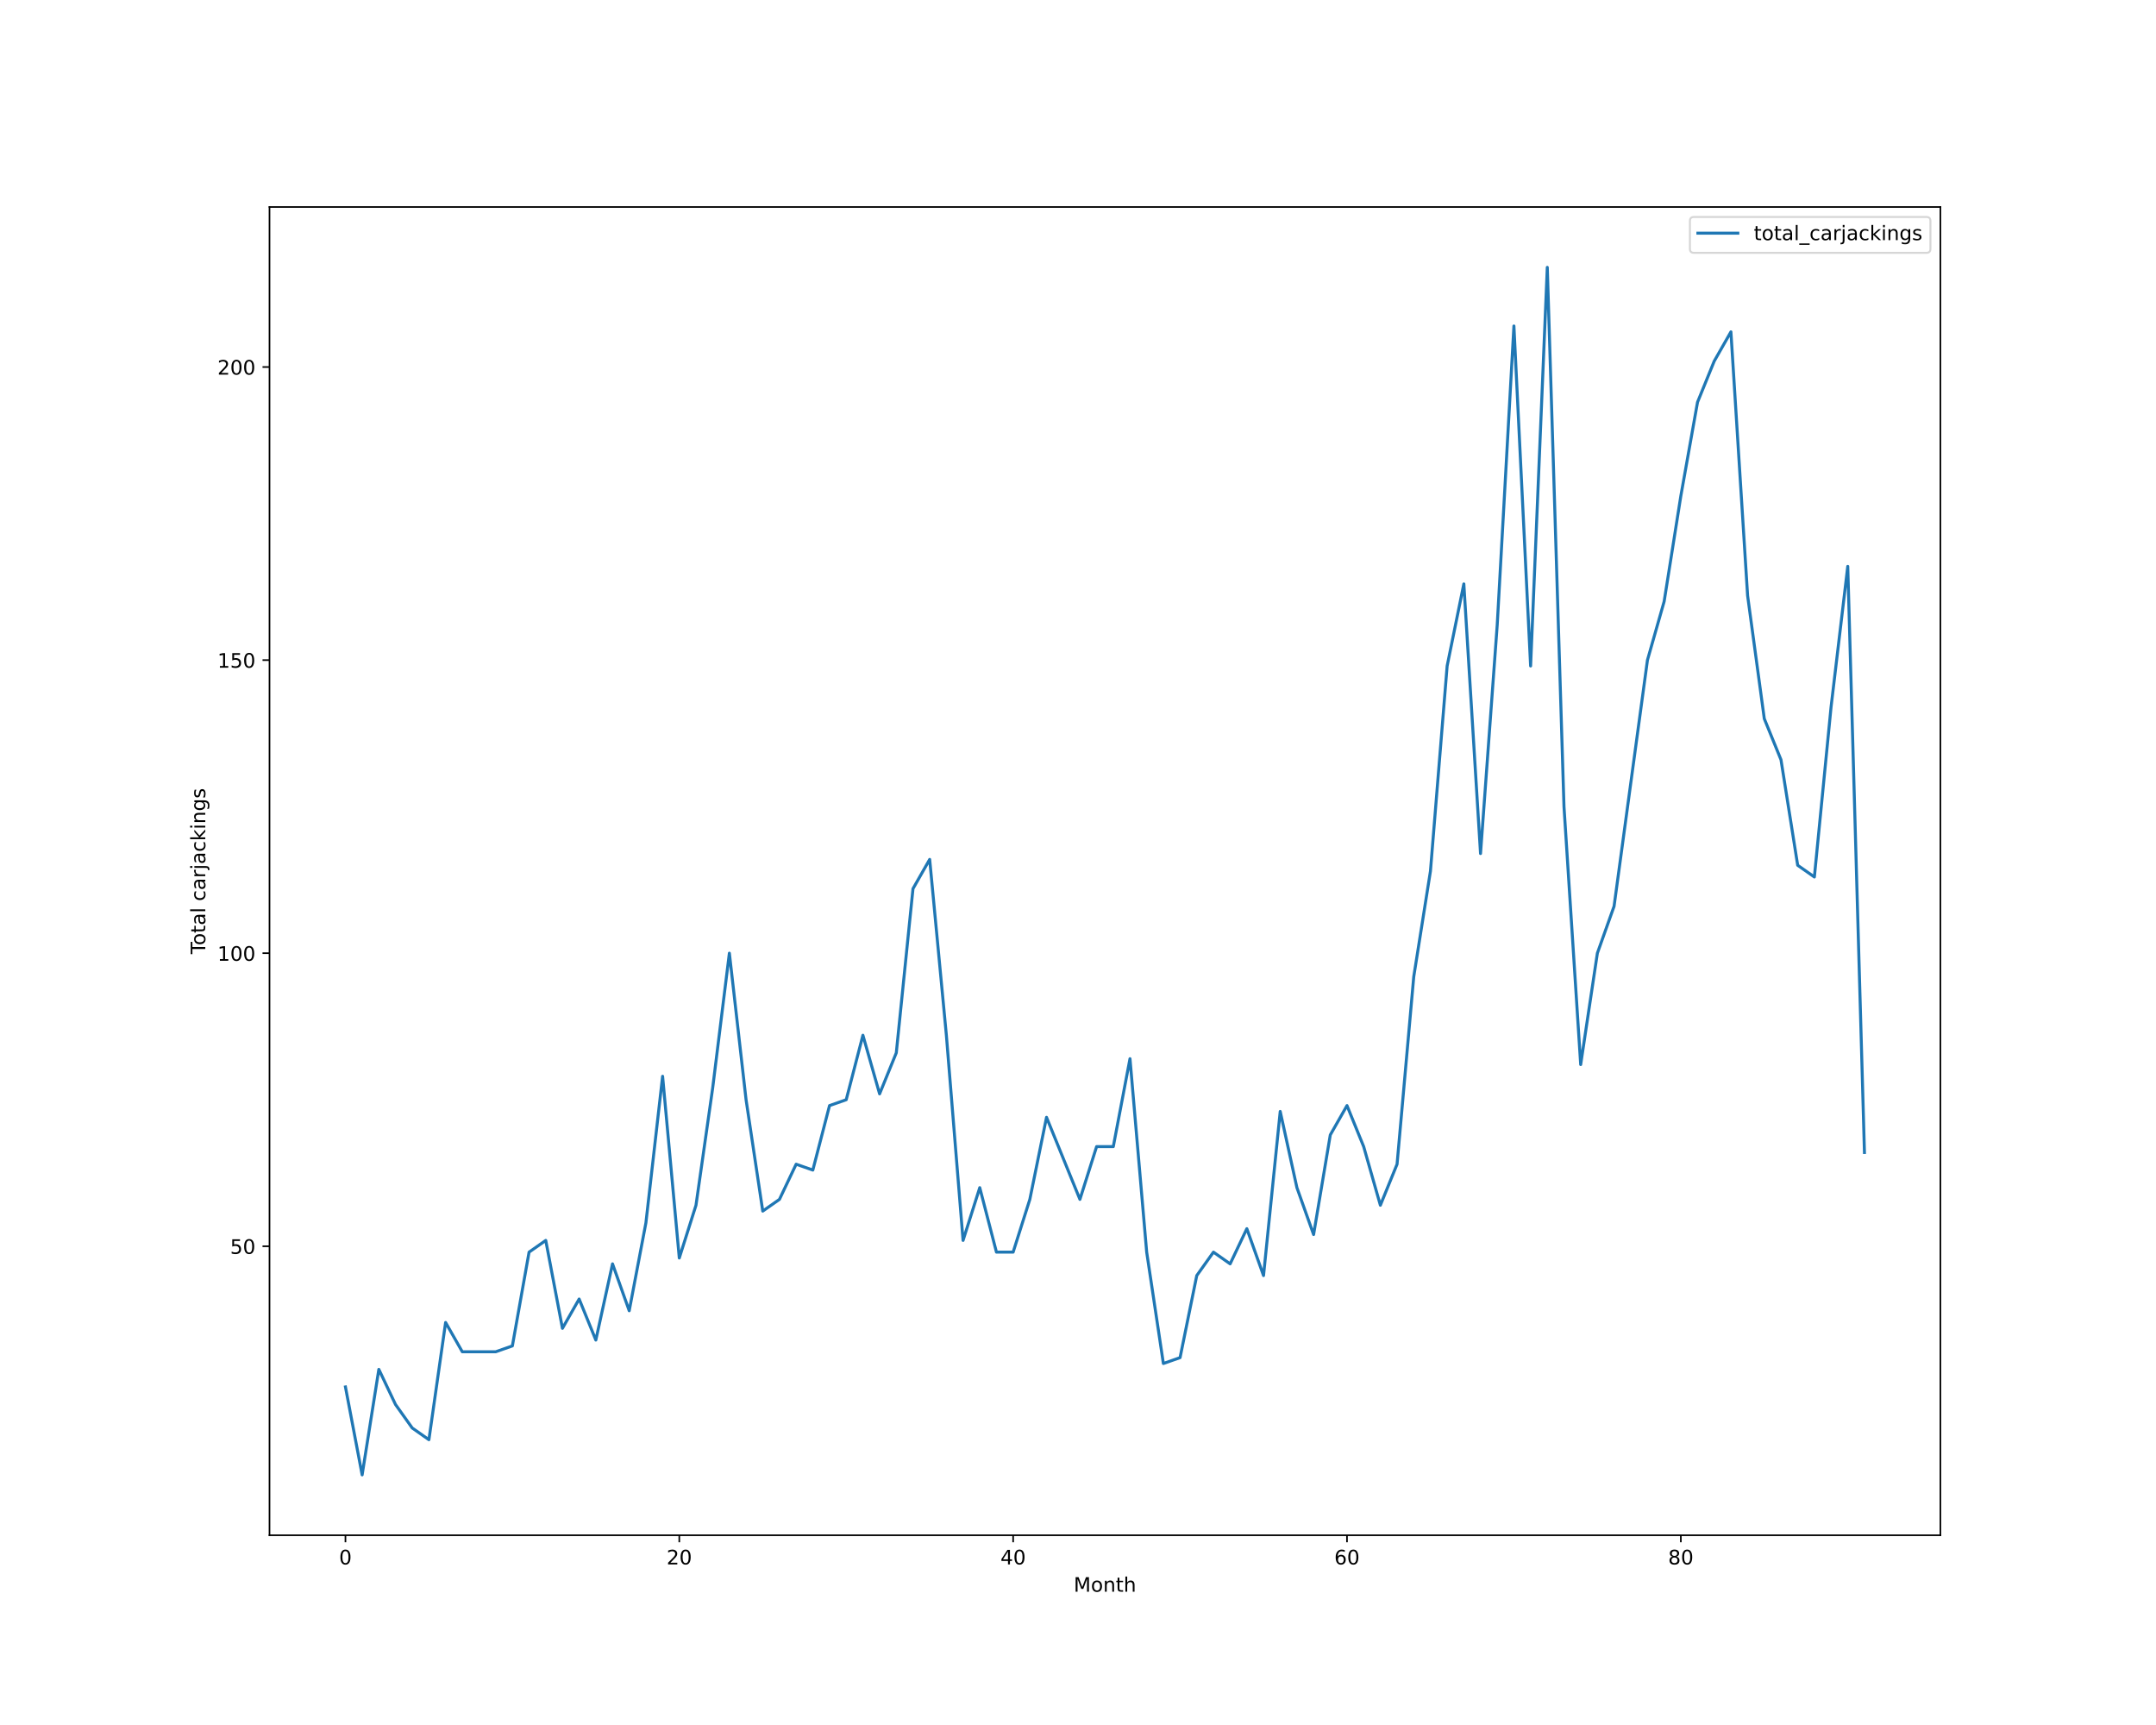
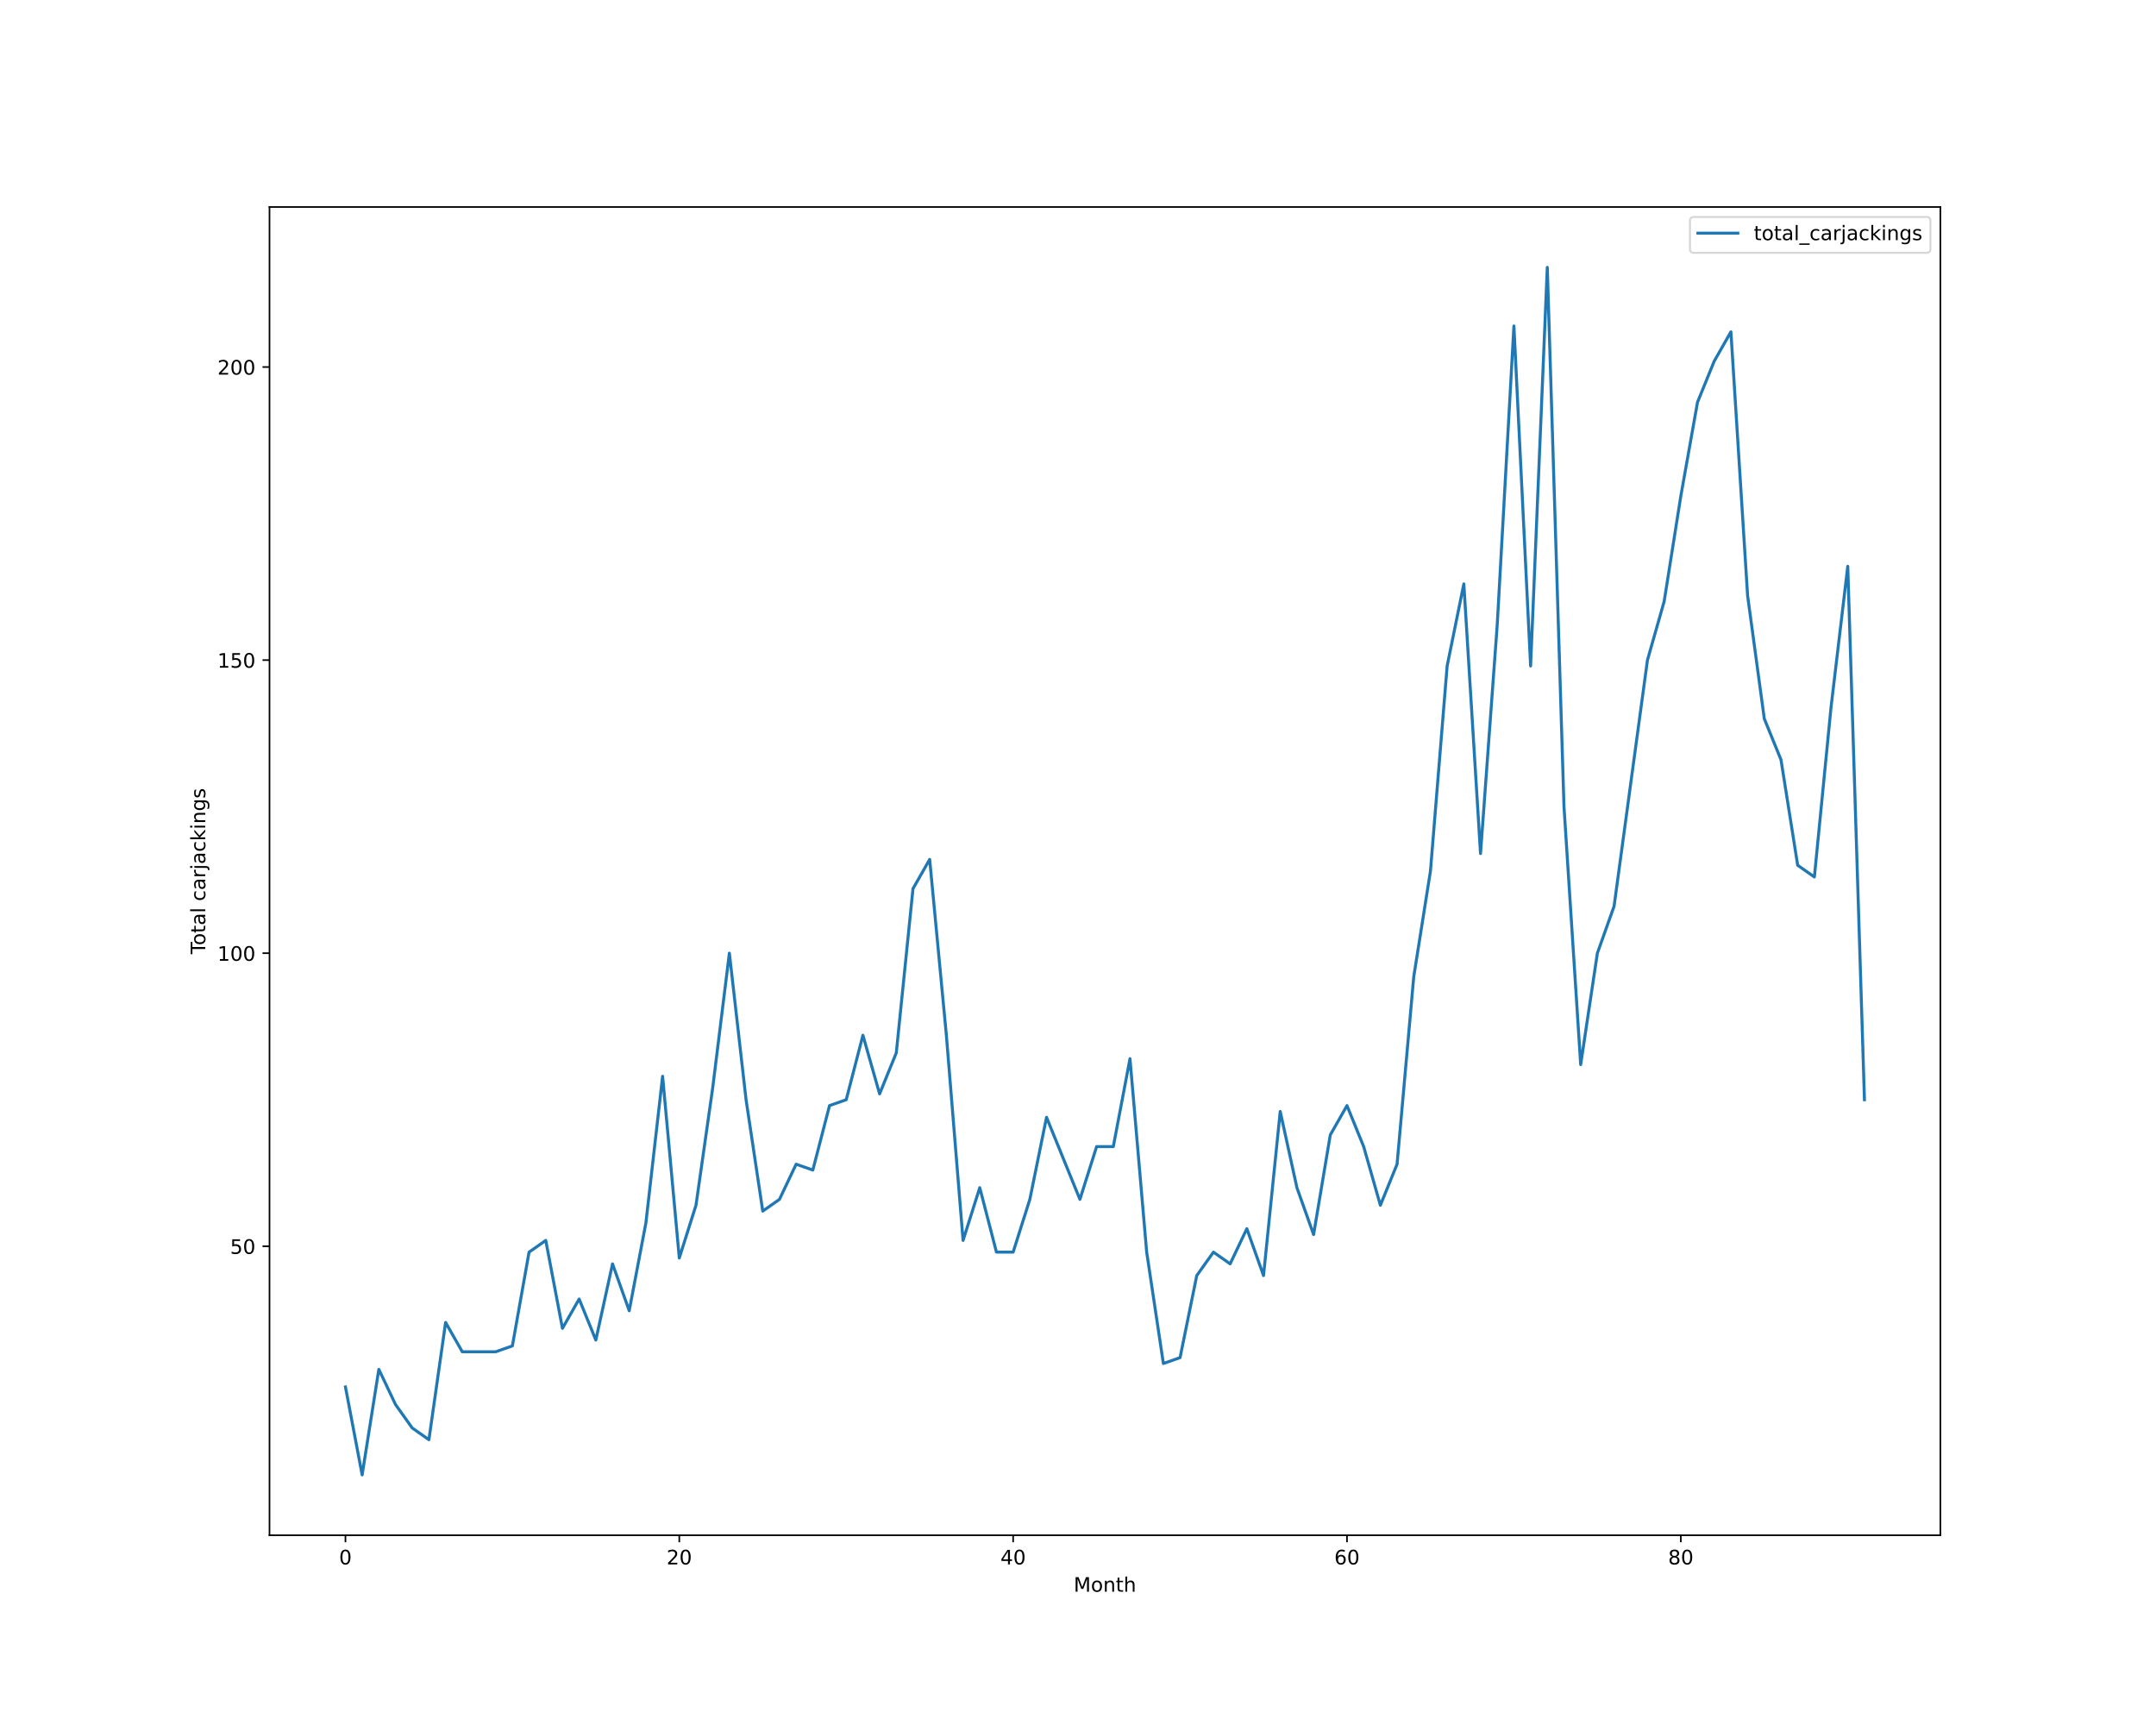
<svg xmlns="http://www.w3.org/2000/svg" xmlns:xlink="http://www.w3.org/1999/xlink" height="864pt" version="1.1" viewBox="0 0 1080 864" width="1080pt">
  <defs>
    <style type="text/css">*{stroke-linecap:butt;stroke-linejoin:round;}</style>
  </defs>
  <g id="figure_1">
    <g id="patch_1">
      <path d="M 0 864  L 1080 864  L 1080 0  L 0 0  z " style="fill:#ffffff;" />
    </g>
    <g id="axes_1">
      <g id="patch_2">
        <path d="M 135 768.96  L 972 768.96  L 972 103.68  L 135 103.68  z " style="fill:#ffffff;" />
      </g>
      <g id="matplotlib.axis_1">
        <g id="xtick_1">
          <g id="line2d_1">
            <defs>
-               <path d="M 0 0  L 0 3.5  " id="m9e9cce7eb4" style="stroke:#000000;stroke-width:0.8;" />
-             </defs>
-             <g>
-               <use style="stroke:#000000;stroke-width:0.8;" x="173.045" xlink:href="#m9e9cce7eb4" y="768.96" />
+               <path d="M 0 0  L 0 3.5  " id="m86b0dae621" style="stroke:#000000;stroke-width:0.8;" />
+             </defs>
+             <g>
+               <use style="stroke:#000000;stroke-width:0.8;" x="173.045" xlink:href="#m86b0dae621" y="768.96" />
            </g>
          </g>
          <g id="text_1">
            <g transform="translate(169.8642 783.5584)scale(0.1 -0.1)">
              <defs>
                <path d="M 2034 4250  Q 1547 4250 1301 3770  Q 1056 3291 1056 2328  Q 1056 1369 1301 889  Q 1547 409 2034 409  Q 2525 409 2770 889  Q 3016 1369 3016 2328  Q 3016 3291 2770 3770  Q 2525 4250 2034 4250  z M 2034 4750  Q 2819 4750 3233 4129  Q 3647 3509 3647 2328  Q 3647 1150 3233 529  Q 2819 -91 2034 -91  Q 1250 -91 836 529  Q 422 1150 422 2328  Q 422 3509 836 4129  Q 1250 4750 2034 4750  z " id="DejaVuSans-30" transform="scale(0.015625)" />
              </defs>
              <use xlink:href="#DejaVuSans-30" />
            </g>
          </g>
        </g>
        <g id="xtick_2">
          <g id="line2d_2">
            <g>
-               <use style="stroke:#000000;stroke-width:0.8;" x="340.278" xlink:href="#m9e9cce7eb4" y="768.96" />
+               <use style="stroke:#000000;stroke-width:0.8;" x="340.278" xlink:href="#m86b0dae621" y="768.96" />
            </g>
          </g>
          <g id="text_2">
            <g transform="translate(333.9157 783.5584)scale(0.1 -0.1)">
              <defs>
                <path d="M 1228 531  L 3431 531  L 3431 0  L 469 0  L 469 531  Q 828 903 1448 1529  Q 2069 2156 2228 2338  Q 2531 2678 2651 2914  Q 2772 3150 2772 3378  Q 2772 3750 2511 3984  Q 2250 4219 1831 4219  Q 1534 4219 1204 4116  Q 875 4013 500 3803  L 500 4441  Q 881 4594 1212 4672  Q 1544 4750 1819 4750  Q 2544 4750 2975 4387  Q 3406 4025 3406 3419  Q 3406 3131 3298 2873  Q 3191 2616 2906 2266  Q 2828 2175 2409 1742  Q 1991 1309 1228 531  z " id="DejaVuSans-32" transform="scale(0.015625)" />
              </defs>
              <use xlink:href="#DejaVuSans-32" />
              <use x="63.623" xlink:href="#DejaVuSans-30" />
            </g>
          </g>
        </g>
        <g id="xtick_3">
          <g id="line2d_3">
            <g>
-               <use style="stroke:#000000;stroke-width:0.8;" x="507.511" xlink:href="#m9e9cce7eb4" y="768.96" />
+               <use style="stroke:#000000;stroke-width:0.8;" x="507.511" xlink:href="#m86b0dae621" y="768.96" />
            </g>
          </g>
          <g id="text_3">
            <g transform="translate(501.1485 783.5584)scale(0.1 -0.1)">
              <defs>
                <path d="M 2419 4116  L 825 1625  L 2419 1625  L 2419 4116  z M 2253 4666  L 3047 4666  L 3047 1625  L 3713 1625  L 3713 1100  L 3047 1100  L 3047 0  L 2419 0  L 2419 1100  L 313 1100  L 313 1709  L 2253 4666  z " id="DejaVuSans-34" transform="scale(0.015625)" />
              </defs>
              <use xlink:href="#DejaVuSans-34" />
              <use x="63.623" xlink:href="#DejaVuSans-30" />
            </g>
          </g>
        </g>
        <g id="xtick_4">
          <g id="line2d_4">
            <g>
-               <use style="stroke:#000000;stroke-width:0.8;" x="674.744" xlink:href="#m9e9cce7eb4" y="768.96" />
+               <use style="stroke:#000000;stroke-width:0.8;" x="674.744" xlink:href="#m86b0dae621" y="768.96" />
            </g>
          </g>
          <g id="text_4">
            <g transform="translate(668.3813 783.5584)scale(0.1 -0.1)">
              <defs>
                <path d="M 2113 2584  Q 1688 2584 1439 2293  Q 1191 2003 1191 1497  Q 1191 994 1439 701  Q 1688 409 2113 409  Q 2538 409 2786 701  Q 3034 994 3034 1497  Q 3034 2003 2786 2293  Q 2538 2584 2113 2584  z M 3366 4563  L 3366 3988  Q 3128 4100 2886 4159  Q 2644 4219 2406 4219  Q 1781 4219 1451 3797  Q 1122 3375 1075 2522  Q 1259 2794 1537 2939  Q 1816 3084 2150 3084  Q 2853 3084 3261 2657  Q 3669 2231 3669 1497  Q 3669 778 3244 343  Q 2819 -91 2113 -91  Q 1303 -91 875 529  Q 447 1150 447 2328  Q 447 3434 972 4092  Q 1497 4750 2381 4750  Q 2619 4750 2861 4703  Q 3103 4656 3366 4563  z " id="DejaVuSans-36" transform="scale(0.015625)" />
              </defs>
              <use xlink:href="#DejaVuSans-36" />
              <use x="63.623" xlink:href="#DejaVuSans-30" />
            </g>
          </g>
        </g>
        <g id="xtick_5">
          <g id="line2d_5">
            <g>
-               <use style="stroke:#000000;stroke-width:0.8;" x="841.977" xlink:href="#m9e9cce7eb4" y="768.96" />
+               <use style="stroke:#000000;stroke-width:0.8;" x="841.977" xlink:href="#m86b0dae621" y="768.96" />
            </g>
          </g>
          <g id="text_5">
            <g transform="translate(835.614 783.5584)scale(0.1 -0.1)">
              <defs>
                <path d="M 2034 2216  Q 1584 2216 1326 1975  Q 1069 1734 1069 1313  Q 1069 891 1326 650  Q 1584 409 2034 409  Q 2484 409 2743 651  Q 3003 894 3003 1313  Q 3003 1734 2745 1975  Q 2488 2216 2034 2216  z M 1403 2484  Q 997 2584 770 2862  Q 544 3141 544 3541  Q 544 4100 942 4425  Q 1341 4750 2034 4750  Q 2731 4750 3128 4425  Q 3525 4100 3525 3541  Q 3525 3141 3298 2862  Q 3072 2584 2669 2484  Q 3125 2378 3379 2068  Q 3634 1759 3634 1313  Q 3634 634 3220 271  Q 2806 -91 2034 -91  Q 1263 -91 848 271  Q 434 634 434 1313  Q 434 1759 690 2068  Q 947 2378 1403 2484  z M 1172 3481  Q 1172 3119 1398 2916  Q 1625 2713 2034 2713  Q 2441 2713 2670 2916  Q 2900 3119 2900 3481  Q 2900 3844 2670 4047  Q 2441 4250 2034 4250  Q 1625 4250 1398 4047  Q 1172 3844 1172 3481  z " id="DejaVuSans-38" transform="scale(0.015625)" />
              </defs>
              <use xlink:href="#DejaVuSans-38" />
              <use x="63.623" xlink:href="#DejaVuSans-30" />
            </g>
          </g>
        </g>
        <g id="text_6">
          <g transform="translate(537.8289 797.2366)scale(0.1 -0.1)">
            <defs>
              <path d="M 628 4666  L 1569 4666  L 2759 1491  L 3956 4666  L 4897 4666  L 4897 0  L 4281 0  L 4281 4097  L 3078 897  L 2444 897  L 1241 4097  L 1241 0  L 628 0  L 628 4666  z " id="DejaVuSans-4d" transform="scale(0.015625)" />
              <path d="M 1959 3097  Q 1497 3097 1228 2736  Q 959 2375 959 1747  Q 959 1119 1226 758  Q 1494 397 1959 397  Q 2419 397 2687 759  Q 2956 1122 2956 1747  Q 2956 2369 2687 2733  Q 2419 3097 1959 3097  z M 1959 3584  Q 2709 3584 3137 3096  Q 3566 2609 3566 1747  Q 3566 888 3137 398  Q 2709 -91 1959 -91  Q 1206 -91 779 398  Q 353 888 353 1747  Q 353 2609 779 3096  Q 1206 3584 1959 3584  z " id="DejaVuSans-6f" transform="scale(0.015625)" />
              <path d="M 3513 2113  L 3513 0  L 2938 0  L 2938 2094  Q 2938 2591 2744 2837  Q 2550 3084 2163 3084  Q 1697 3084 1428 2787  Q 1159 2491 1159 1978  L 1159 0  L 581 0  L 581 3500  L 1159 3500  L 1159 2956  Q 1366 3272 1645 3428  Q 1925 3584 2291 3584  Q 2894 3584 3203 3211  Q 3513 2838 3513 2113  z " id="DejaVuSans-6e" transform="scale(0.015625)" />
              <path d="M 1172 4494  L 1172 3500  L 2356 3500  L 2356 3053  L 1172 3053  L 1172 1153  Q 1172 725 1289 603  Q 1406 481 1766 481  L 2356 481  L 2356 0  L 1766 0  Q 1100 0 847 248  Q 594 497 594 1153  L 594 3053  L 172 3053  L 172 3500  L 594 3500  L 594 4494  L 1172 4494  z " id="DejaVuSans-74" transform="scale(0.015625)" />
              <path d="M 3513 2113  L 3513 0  L 2938 0  L 2938 2094  Q 2938 2591 2744 2837  Q 2550 3084 2163 3084  Q 1697 3084 1428 2787  Q 1159 2491 1159 1978  L 1159 0  L 581 0  L 581 4863  L 1159 4863  L 1159 2956  Q 1366 3272 1645 3428  Q 1925 3584 2291 3584  Q 2894 3584 3203 3211  Q 3513 2838 3513 2113  z " id="DejaVuSans-68" transform="scale(0.015625)" />
            </defs>
            <use xlink:href="#DejaVuSans-4d" />
            <use x="86.279" xlink:href="#DejaVuSans-6f" />
            <use x="147.461" xlink:href="#DejaVuSans-6e" />
            <use x="210.84" xlink:href="#DejaVuSans-74" />
            <use x="250.049" xlink:href="#DejaVuSans-68" />
          </g>
        </g>
      </g>
      <g id="matplotlib.axis_2">
        <g id="ytick_1">
          <g id="line2d_6">
            <defs>
-               <path d="M 0 0  L -3.5 0  " id="mf39dec1501" style="stroke:#000000;stroke-width:0.8;" />
-             </defs>
-             <g>
-               <use style="stroke:#000000;stroke-width:0.8;" x="135" xlink:href="#mf39dec1501" y="624.219" />
+               <path d="M 0 0  L -3.5 0  " id="m195890e480" style="stroke:#000000;stroke-width:0.8;" />
+             </defs>
+             <g>
+               <use style="stroke:#000000;stroke-width:0.8;" x="135" xlink:href="#m195890e480" y="624.219" />
            </g>
          </g>
          <g id="text_7">
            <g transform="translate(115.275 628.0182)scale(0.1 -0.1)">
              <defs>
                <path d="M 691 4666  L 3169 4666  L 3169 4134  L 1269 4134  L 1269 2991  Q 1406 3038 1543 3061  Q 1681 3084 1819 3084  Q 2600 3084 3056 2656  Q 3513 2228 3513 1497  Q 3513 744 3044 326  Q 2575 -91 1722 -91  Q 1428 -91 1123 -41  Q 819 9 494 109  L 494 744  Q 775 591 1075 516  Q 1375 441 1709 441  Q 2250 441 2565 725  Q 2881 1009 2881 1497  Q 2881 1984 2565 2268  Q 2250 2553 1709 2553  Q 1456 2553 1204 2497  Q 953 2441 691 2322  L 691 4666  z " id="DejaVuSans-35" transform="scale(0.015625)" />
              </defs>
              <use xlink:href="#DejaVuSans-35" />
              <use x="63.623" xlink:href="#DejaVuSans-30" />
            </g>
          </g>
        </g>
        <g id="ytick_2">
          <g id="line2d_7">
            <g>
-               <use style="stroke:#000000;stroke-width:0.8;" x="135" xlink:href="#mf39dec1501" y="477.423" />
+               <use style="stroke:#000000;stroke-width:0.8;" x="135" xlink:href="#m195890e480" y="477.423" />
            </g>
          </g>
          <g id="text_8">
            <g transform="translate(108.9125 481.2221)scale(0.1 -0.1)">
              <defs>
                <path d="M 794 531  L 1825 531  L 1825 4091  L 703 3866  L 703 4441  L 1819 4666  L 2450 4666  L 2450 531  L 3481 531  L 3481 0  L 794 0  L 794 531  z " id="DejaVuSans-31" transform="scale(0.015625)" />
              </defs>
              <use xlink:href="#DejaVuSans-31" />
              <use x="63.623" xlink:href="#DejaVuSans-30" />
              <use x="127.246" xlink:href="#DejaVuSans-30" />
            </g>
          </g>
        </g>
        <g id="ytick_3">
          <g id="line2d_8">
            <g>
-               <use style="stroke:#000000;stroke-width:0.8;" x="135" xlink:href="#mf39dec1501" y="330.627" />
+               <use style="stroke:#000000;stroke-width:0.8;" x="135" xlink:href="#m195890e480" y="330.627" />
            </g>
          </g>
          <g id="text_9">
            <g transform="translate(108.9125 334.426)scale(0.1 -0.1)">
              <use xlink:href="#DejaVuSans-31" />
              <use x="63.623" xlink:href="#DejaVuSans-35" />
              <use x="127.246" xlink:href="#DejaVuSans-30" />
            </g>
          </g>
        </g>
        <g id="ytick_4">
          <g id="line2d_9">
            <g>
-               <use style="stroke:#000000;stroke-width:0.8;" x="135" xlink:href="#mf39dec1501" y="183.831" />
+               <use style="stroke:#000000;stroke-width:0.8;" x="135" xlink:href="#m195890e480" y="183.831" />
            </g>
          </g>
          <g id="text_10">
            <g transform="translate(108.9125 187.6299)scale(0.1 -0.1)">
              <use xlink:href="#DejaVuSans-32" />
              <use x="63.623" xlink:href="#DejaVuSans-30" />
              <use x="127.246" xlink:href="#DejaVuSans-30" />
            </g>
          </g>
        </g>
        <g id="text_11">
          <g transform="translate(102.8328 477.8888)rotate(-90)scale(0.1 -0.1)">
            <defs>
              <path d="M -19 4666  L 3928 4666  L 3928 4134  L 2272 4134  L 2272 0  L 1638 0  L 1638 4134  L -19 4134  L -19 4666  z " id="DejaVuSans-54" transform="scale(0.015625)" />
              <path d="M 2194 1759  Q 1497 1759 1228 1600  Q 959 1441 959 1056  Q 959 750 1161 570  Q 1363 391 1709 391  Q 2188 391 2477 730  Q 2766 1069 2766 1631  L 2766 1759  L 2194 1759  z M 3341 1997  L 3341 0  L 2766 0  L 2766 531  Q 2569 213 2275 61  Q 1981 -91 1556 -91  Q 1019 -91 701 211  Q 384 513 384 1019  Q 384 1609 779 1909  Q 1175 2209 1959 2209  L 2766 2209  L 2766 2266  Q 2766 2663 2505 2880  Q 2244 3097 1772 3097  Q 1472 3097 1187 3025  Q 903 2953 641 2809  L 641 3341  Q 956 3463 1253 3523  Q 1550 3584 1831 3584  Q 2591 3584 2966 3190  Q 3341 2797 3341 1997  z " id="DejaVuSans-61" transform="scale(0.015625)" />
              <path d="M 603 4863  L 1178 4863  L 1178 0  L 603 0  L 603 4863  z " id="DejaVuSans-6c" transform="scale(0.015625)" />
              <path id="DejaVuSans-20" transform="scale(0.015625)" />
              <path d="M 3122 3366  L 3122 2828  Q 2878 2963 2633 3030  Q 2388 3097 2138 3097  Q 1578 3097 1268 2742  Q 959 2388 959 1747  Q 959 1106 1268 751  Q 1578 397 2138 397  Q 2388 397 2633 464  Q 2878 531 3122 666  L 3122 134  Q 2881 22 2623 -34  Q 2366 -91 2075 -91  Q 1284 -91 818 406  Q 353 903 353 1747  Q 353 2603 823 3093  Q 1294 3584 2113 3584  Q 2378 3584 2631 3529  Q 2884 3475 3122 3366  z " id="DejaVuSans-63" transform="scale(0.015625)" />
              <path d="M 2631 2963  Q 2534 3019 2420 3045  Q 2306 3072 2169 3072  Q 1681 3072 1420 2755  Q 1159 2438 1159 1844  L 1159 0  L 581 0  L 581 3500  L 1159 3500  L 1159 2956  Q 1341 3275 1631 3429  Q 1922 3584 2338 3584  Q 2397 3584 2469 3576  Q 2541 3569 2628 3553  L 2631 2963  z " id="DejaVuSans-72" transform="scale(0.015625)" />
              <path d="M 603 3500  L 1178 3500  L 1178 -63  Q 1178 -731 923 -1031  Q 669 -1331 103 -1331  L -116 -1331  L -116 -844  L 38 -844  Q 366 -844 484 -692  Q 603 -541 603 -63  L 603 3500  z M 603 4863  L 1178 4863  L 1178 4134  L 603 4134  L 603 4863  z " id="DejaVuSans-6a" transform="scale(0.015625)" />
              <path d="M 581 4863  L 1159 4863  L 1159 1991  L 2875 3500  L 3609 3500  L 1753 1863  L 3688 0  L 2938 0  L 1159 1709  L 1159 0  L 581 0  L 581 4863  z " id="DejaVuSans-6b" transform="scale(0.015625)" />
              <path d="M 603 3500  L 1178 3500  L 1178 0  L 603 0  L 603 3500  z M 603 4863  L 1178 4863  L 1178 4134  L 603 4134  L 603 4863  z " id="DejaVuSans-69" transform="scale(0.015625)" />
              <path d="M 2906 1791  Q 2906 2416 2648 2759  Q 2391 3103 1925 3103  Q 1463 3103 1205 2759  Q 947 2416 947 1791  Q 947 1169 1205 825  Q 1463 481 1925 481  Q 2391 481 2648 825  Q 2906 1169 2906 1791  z M 3481 434  Q 3481 -459 3084 -895  Q 2688 -1331 1869 -1331  Q 1566 -1331 1297 -1286  Q 1028 -1241 775 -1147  L 775 -588  Q 1028 -725 1275 -790  Q 1522 -856 1778 -856  Q 2344 -856 2625 -561  Q 2906 -266 2906 331  L 2906 616  Q 2728 306 2450 153  Q 2172 0 1784 0  Q 1141 0 747 490  Q 353 981 353 1791  Q 353 2603 747 3093  Q 1141 3584 1784 3584  Q 2172 3584 2450 3431  Q 2728 3278 2906 2969  L 2906 3500  L 3481 3500  L 3481 434  z " id="DejaVuSans-67" transform="scale(0.015625)" />
              <path d="M 2834 3397  L 2834 2853  Q 2591 2978 2328 3040  Q 2066 3103 1784 3103  Q 1356 3103 1142 2972  Q 928 2841 928 2578  Q 928 2378 1081 2264  Q 1234 2150 1697 2047  L 1894 2003  Q 2506 1872 2764 1633  Q 3022 1394 3022 966  Q 3022 478 2636 193  Q 2250 -91 1575 -91  Q 1294 -91 989 -36  Q 684 19 347 128  L 347 722  Q 666 556 975 473  Q 1284 391 1588 391  Q 1994 391 2212 530  Q 2431 669 2431 922  Q 2431 1156 2273 1281  Q 2116 1406 1581 1522  L 1381 1569  Q 847 1681 609 1914  Q 372 2147 372 2553  Q 372 3047 722 3315  Q 1072 3584 1716 3584  Q 2034 3584 2315 3537  Q 2597 3491 2834 3397  z " id="DejaVuSans-73" transform="scale(0.015625)" />
            </defs>
            <use xlink:href="#DejaVuSans-54" />
            <use x="44.084" xlink:href="#DejaVuSans-6f" />
            <use x="105.266" xlink:href="#DejaVuSans-74" />
            <use x="144.475" xlink:href="#DejaVuSans-61" />
            <use x="205.754" xlink:href="#DejaVuSans-6c" />
            <use x="233.537" xlink:href="#DejaVuSans-20" />
            <use x="265.324" xlink:href="#DejaVuSans-63" />
            <use x="320.305" xlink:href="#DejaVuSans-61" />
            <use x="381.584" xlink:href="#DejaVuSans-72" />
            <use x="422.697" xlink:href="#DejaVuSans-6a" />
            <use x="450.48" xlink:href="#DejaVuSans-61" />
            <use x="511.76" xlink:href="#DejaVuSans-63" />
            <use x="566.74" xlink:href="#DejaVuSans-6b" />
            <use x="624.65" xlink:href="#DejaVuSans-69" />
            <use x="652.434" xlink:href="#DejaVuSans-6e" />
            <use x="715.812" xlink:href="#DejaVuSans-67" />
            <use x="779.289" xlink:href="#DejaVuSans-73" />
          </g>
        </g>
      </g>
      <g id="line2d_10">
-         <path clip-path="url(#pa052413945)" d="M 173.045 694.681  L 181.407 738.72  L 189.769 685.873  L 198.13 703.489  L 206.492 715.233  L 214.854 721.104  L 223.215 662.386  L 231.577 677.066  L 239.939 677.066  L 248.3 677.066  L 256.662 674.13  L 265.023 627.155  L 273.385 621.283  L 281.747 665.322  L 290.108 650.642  L 298.47 671.194  L 306.832 633.027  L 315.193 656.514  L 323.555 612.475  L 331.917 539.077  L 340.278 630.091  L 348.64 603.668  L 357.001 544.949  L 365.363 477.423  L 373.725 550.821  L 382.086 606.603  L 390.448 600.732  L 398.81 583.116  L 407.171 586.052  L 415.533 553.757  L 423.895 550.821  L 432.256 518.526  L 440.618 547.885  L 448.98 527.334  L 457.341 445.128  L 465.703 430.448  L 474.064 518.526  L 482.426 621.283  L 490.788 594.86  L 499.149 627.155  L 507.511 627.155  L 515.873 600.732  L 524.234 559.629  L 532.596 580.18  L 540.958 600.732  L 549.319 574.308  L 557.681 574.308  L 566.042 530.27  L 574.404 627.155  L 582.766 682.937  L 591.127 680.002  L 599.489 638.899  L 607.851 627.155  L 616.212 633.027  L 624.574 615.411  L 632.936 638.899  L 641.297 556.693  L 649.659 594.86  L 658.02 618.347  L 666.382 568.437  L 674.744 553.757  L 683.105 574.308  L 691.467 603.668  L 699.829 583.116  L 708.19 489.167  L 716.552 436.32  L 724.914 333.563  L 733.275 292.46  L 741.637 427.512  L 749.999 313.011  L 758.36 163.279  L 766.722 333.563  L 775.083 133.92  L 783.445 404.025  L 791.807 533.205  L 800.168 477.423  L 808.53 453.936  L 816.892 392.281  L 825.253 330.627  L 833.615 301.268  L 841.977 248.421  L 850.338 201.446  L 858.7 180.895  L 867.061 166.215  L 875.423 298.332  L 883.785 359.986  L 892.146 380.537  L 900.508 433.384  L 908.87 439.256  L 917.231 354.114  L 925.593 283.652  L 933.955 577.244  " style="fill:none;stroke:#1f77b4;stroke-linecap:square;stroke-width:1.5;" />
+         <path clip-path="url(#p4f96538c65)" d="M 173.045 694.681  L 181.407 738.72  L 189.769 685.873  L 198.13 703.489  L 206.492 715.233  L 214.854 721.104  L 223.215 662.386  L 231.577 677.066  L 239.939 677.066  L 248.3 677.066  L 256.662 674.13  L 265.023 627.155  L 273.385 621.283  L 281.747 665.322  L 290.108 650.642  L 298.47 671.194  L 306.832 633.027  L 315.193 656.514  L 323.555 612.475  L 331.917 539.077  L 340.278 630.091  L 348.64 603.668  L 357.001 544.949  L 365.363 477.423  L 373.725 550.821  L 382.086 606.603  L 390.448 600.732  L 398.81 583.116  L 407.171 586.052  L 415.533 553.757  L 423.895 550.821  L 432.256 518.526  L 440.618 547.885  L 448.98 527.334  L 457.341 445.128  L 465.703 430.448  L 474.064 518.526  L 482.426 621.283  L 490.788 594.86  L 499.149 627.155  L 507.511 627.155  L 515.873 600.732  L 524.234 559.629  L 532.596 580.18  L 540.958 600.732  L 549.319 574.308  L 557.681 574.308  L 566.042 530.27  L 574.404 627.155  L 582.766 682.937  L 591.127 680.002  L 599.489 638.899  L 607.851 627.155  L 616.212 633.027  L 624.574 615.411  L 632.936 638.899  L 641.297 556.693  L 649.659 594.86  L 658.02 618.347  L 666.382 568.437  L 674.744 553.757  L 683.105 574.308  L 691.467 603.668  L 699.829 583.116  L 708.19 489.167  L 716.552 436.32  L 724.914 333.563  L 733.275 292.46  L 741.637 427.512  L 749.999 313.011  L 758.36 163.279  L 766.722 333.563  L 775.083 133.92  L 783.445 404.025  L 791.807 533.205  L 800.168 477.423  L 808.53 453.936  L 816.892 392.281  L 825.253 330.627  L 833.615 301.268  L 841.977 248.421  L 850.338 201.446  L 858.7 180.895  L 867.061 166.215  L 875.423 298.332  L 883.785 359.986  L 892.146 380.537  L 900.508 433.384  L 908.87 439.256  L 917.231 354.114  L 925.593 283.652  L 933.955 550.821  " style="fill:none;stroke:#1f77b4;stroke-linecap:square;stroke-width:1.5;" />
      </g>
      <g id="patch_3">
        <path d="M 135 768.96  L 135 103.68  " style="fill:none;stroke:#000000;stroke-linecap:square;stroke-linejoin:miter;stroke-width:0.8;" />
      </g>
      <g id="patch_4">
        <path d="M 972 768.96  L 972 103.68  " style="fill:none;stroke:#000000;stroke-linecap:square;stroke-linejoin:miter;stroke-width:0.8;" />
      </g>
      <g id="patch_5">
        <path d="M 135 768.96  L 972 768.96  " style="fill:none;stroke:#000000;stroke-linecap:square;stroke-linejoin:miter;stroke-width:0.8;" />
      </g>
      <g id="patch_6">
        <path d="M 135 103.68  L 972 103.68  " style="fill:none;stroke:#000000;stroke-linecap:square;stroke-linejoin:miter;stroke-width:0.8;" />
      </g>
      <g id="legend_1">
        <g id="patch_7">
          <path d="M 848.528 126.636  L 965 126.636  Q 967 126.636 967 124.636  L 967 110.68  Q 967 108.68 965 108.68  L 848.528 108.68  Q 846.528 108.68 846.528 110.68  L 846.528 124.636  Q 846.528 126.636 848.528 126.636  z " style="fill:#ffffff;opacity:0.8;stroke:#cccccc;stroke-linejoin:miter;" />
        </g>
        <g id="line2d_11">
          <path d="M 850.528 116.778  L 870.528 116.778  " style="fill:none;stroke:#1f77b4;stroke-linecap:square;stroke-width:1.5;" />
        </g>
        <g id="line2d_12" />
        <g id="text_12">
          <g transform="translate(878.5281 120.2784)scale(0.1 -0.1)">
            <defs>
              <path d="M 3263 -1063  L 3263 -1509  L -63 -1509  L -63 -1063  L 3263 -1063  z " id="DejaVuSans-5f" transform="scale(0.015625)" />
            </defs>
            <use xlink:href="#DejaVuSans-74" />
            <use x="39.209" xlink:href="#DejaVuSans-6f" />
            <use x="100.391" xlink:href="#DejaVuSans-74" />
            <use x="139.6" xlink:href="#DejaVuSans-61" />
            <use x="200.879" xlink:href="#DejaVuSans-6c" />
            <use x="228.662" xlink:href="#DejaVuSans-5f" />
            <use x="278.662" xlink:href="#DejaVuSans-63" />
            <use x="333.643" xlink:href="#DejaVuSans-61" />
            <use x="394.922" xlink:href="#DejaVuSans-72" />
            <use x="436.035" xlink:href="#DejaVuSans-6a" />
            <use x="463.818" xlink:href="#DejaVuSans-61" />
            <use x="525.098" xlink:href="#DejaVuSans-63" />
            <use x="580.078" xlink:href="#DejaVuSans-6b" />
            <use x="637.988" xlink:href="#DejaVuSans-69" />
            <use x="665.771" xlink:href="#DejaVuSans-6e" />
            <use x="729.15" xlink:href="#DejaVuSans-67" />
            <use x="792.627" xlink:href="#DejaVuSans-73" />
          </g>
        </g>
      </g>
    </g>
  </g>
  <defs>
-     <clipPath id="pa052413945">
+     <clipPath id="p4f96538c65">
      <rect height="665.28" width="837" x="135" y="103.68" />
    </clipPath>
  </defs>
</svg>
